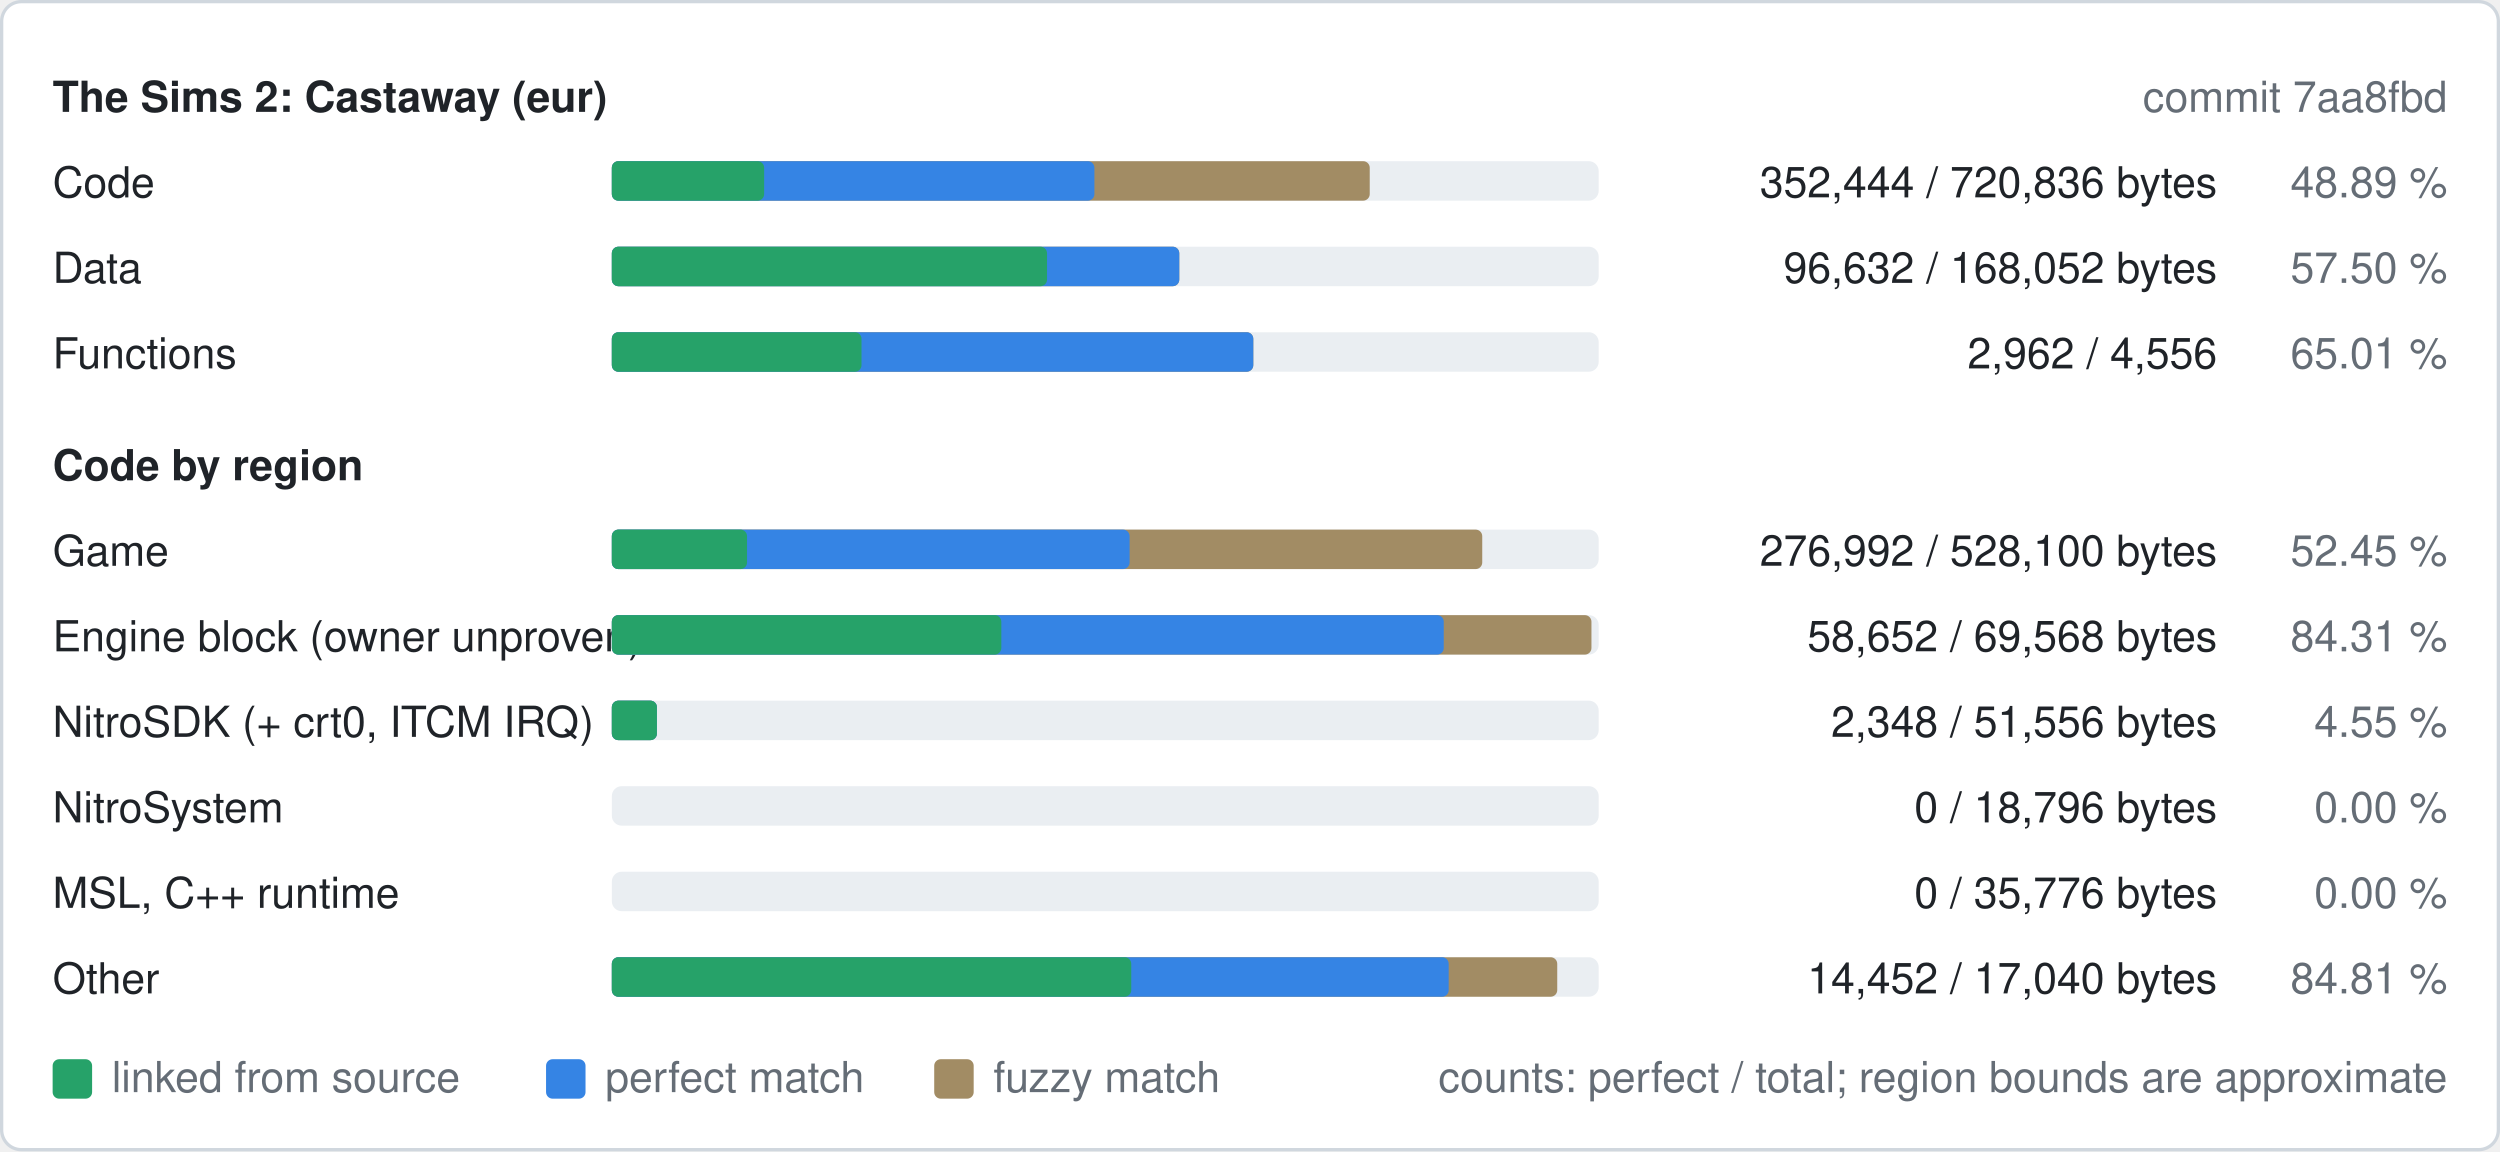
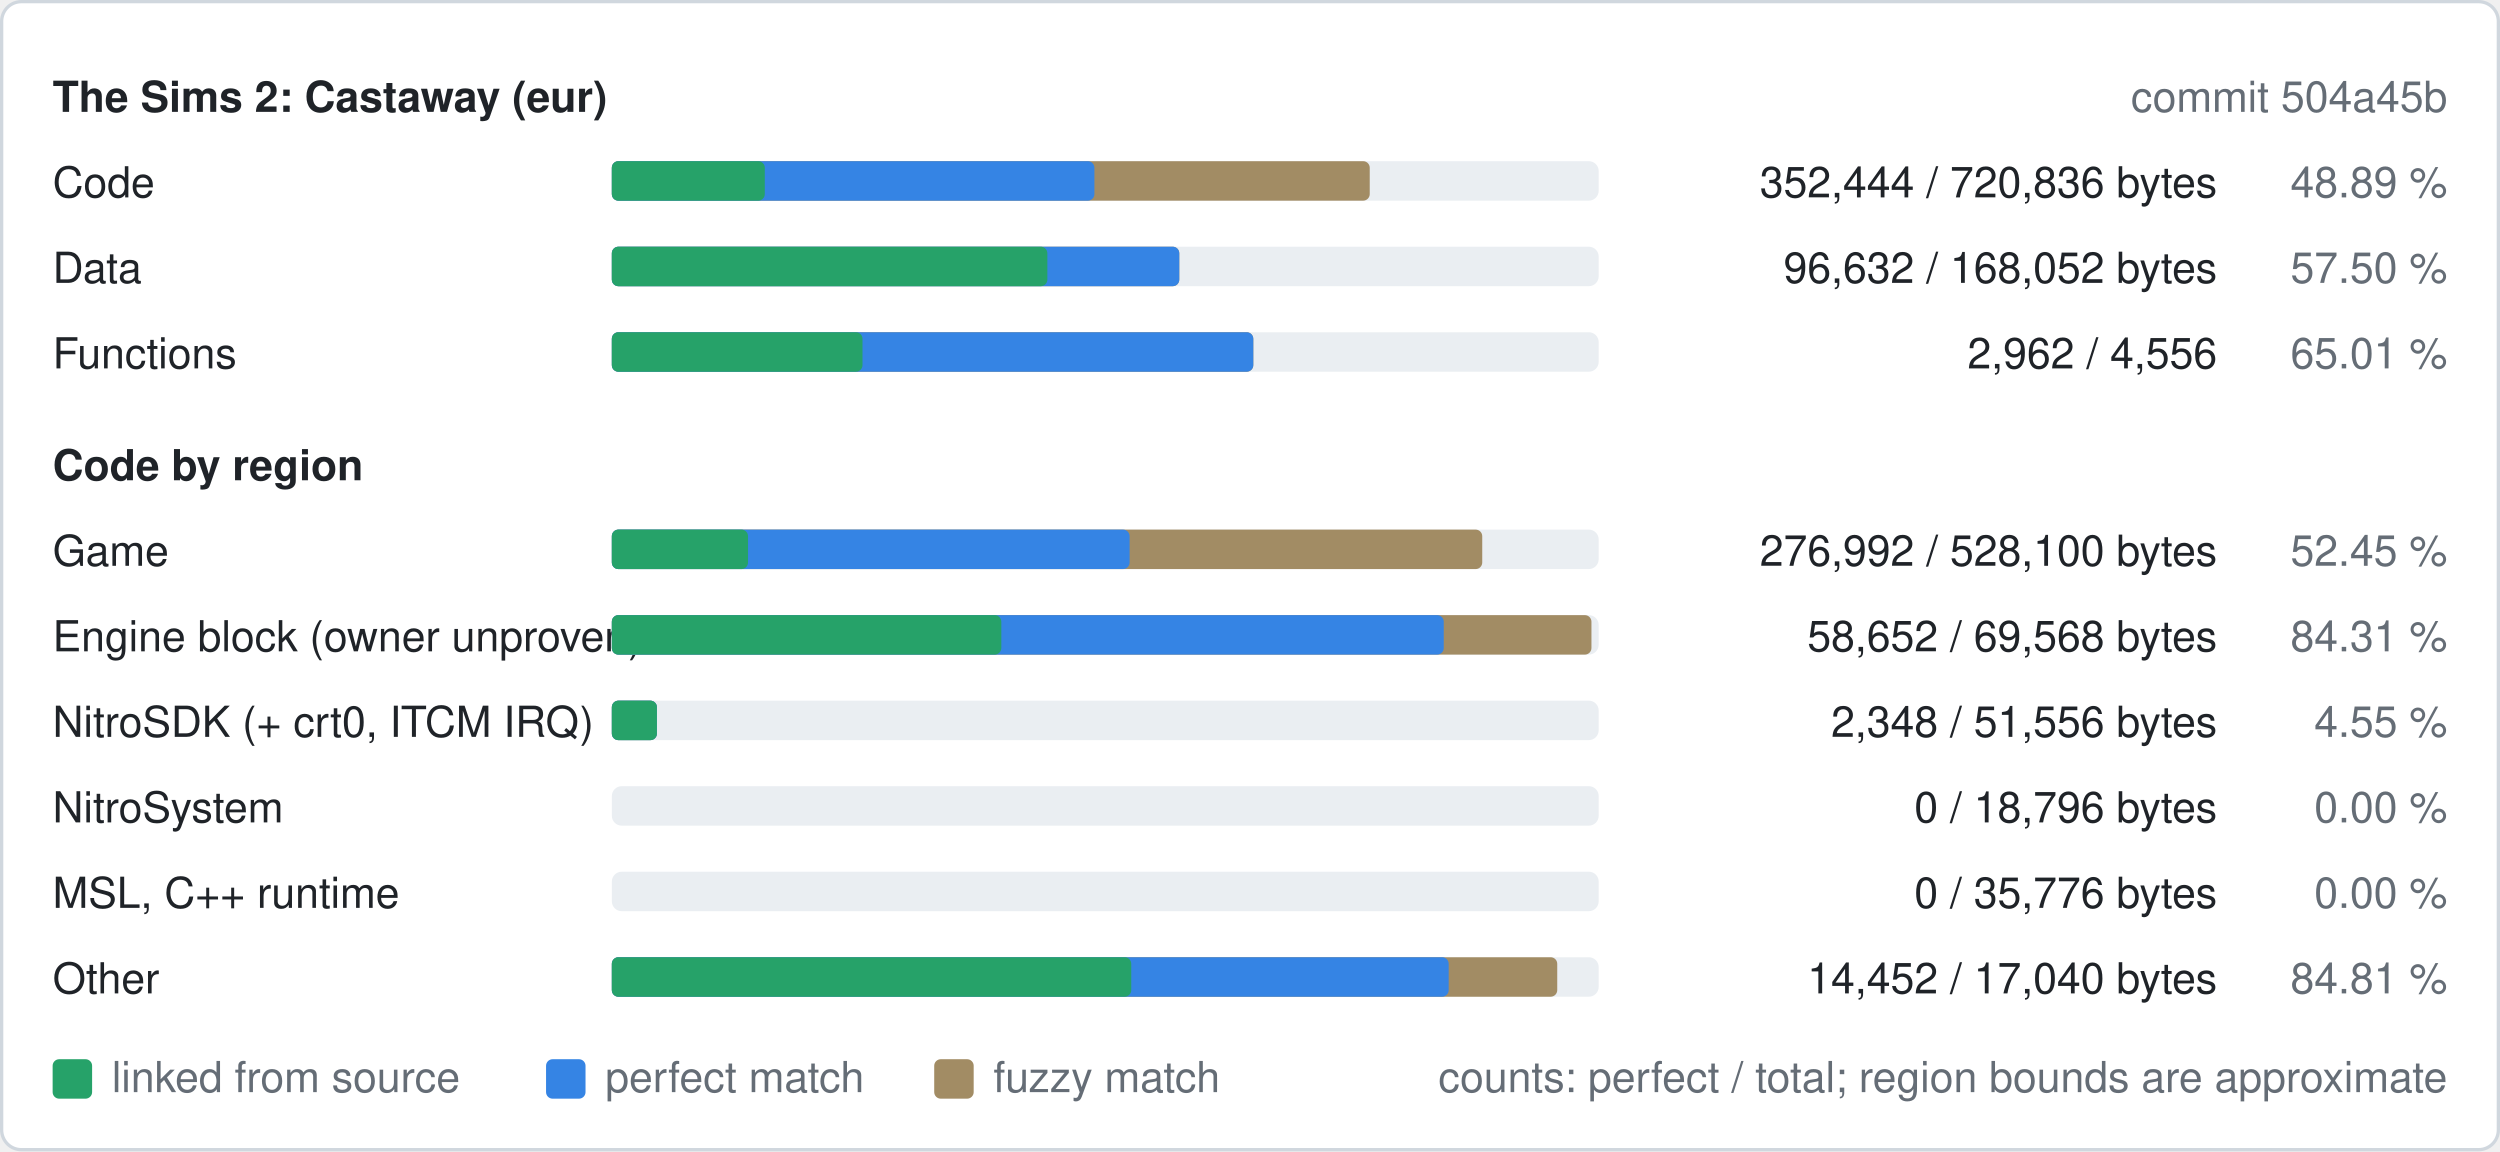
<svg xmlns="http://www.w3.org/2000/svg" width="760" height="350" viewBox="0 0 760 350" role="img" aria-label="Decompilation progress of eur">
  <style>
text{font-family:-apple-system,BlinkMacSystemFont,"Segoe UI",Helvetica,Arial,sans-serif;font-size:13px}
.b{font-weight:600}
.bg{fill:#ffffff;stroke:#d0d7de}.t{fill:#1f2328}.m{fill:#656d76}.track{fill:#eaeef2}.fuzzy{fill:#a28c64}.perfect{fill:#3584e4}.linked{fill:#26a269}
@media (prefers-color-scheme: dark){.bg{fill:#0d1117;stroke:#30363d}.t{fill:#e6edf3}.m{fill:#8d96a0}.track{fill:#21262d}.fuzzy{fill:#a28c64}.perfect{fill:#3584e4}.linked{fill:#2ec27e}}
</style>
  <rect class="bg" x="0.5" y="0.5" width="759" height="349" rx="6" />
  <text class="t b" x="16" y="34">The Sims 2: Castaway (eur)</text>
-   <text class="m" x="744" y="34" text-anchor="end">commit 7aa8fbd</text>
+   <text class="m" x="744" y="34" text-anchor="end">commit 504a45b</text>
  <text class="t" x="16" y="60">Code</text>
  <rect class="track" x="186" y="49" width="300" height="12" rx="3" />
  <rect class="fuzzy" x="186" y="49" width="230.4" height="12" rx="2" />
  <rect class="perfect" x="186" y="49" width="146.7" height="12" rx="2" />
-   <rect class="linked" x="186" y="49" width="46.3" height="12" rx="2" />
+   <rect class="linked" x="186" y="49" width="46.5" height="12" rx="2" />
  <text class="t" x="674" y="60" text-anchor="end">352,444 / 720,836 bytes</text>
  <text class="m" x="744" y="60" text-anchor="end">48.89 %</text>
  <text class="t" x="16" y="86">Data</text>
  <rect class="track" x="186" y="75" width="300" height="12" rx="3" />
  <rect class="fuzzy" x="186" y="75" width="172.5" height="12" rx="2" />
  <rect class="perfect" x="186" y="75" width="172.5" height="12" rx="2" />
-   <rect class="linked" x="186" y="75" width="132.3" height="12" rx="2" />
+   <rect class="linked" x="186" y="75" width="132.4" height="12" rx="2" />
  <text class="t" x="674" y="86" text-anchor="end">96,632 / 168,052 bytes</text>
  <text class="m" x="744" y="86" text-anchor="end">57.50 %</text>
  <text class="t" x="16" y="112">Functions</text>
  <rect class="track" x="186" y="101" width="300" height="12" rx="3" />
  <rect class="fuzzy" x="186" y="101" width="195.0" height="12" rx="2" />
  <rect class="perfect" x="186" y="101" width="195.0" height="12" rx="2" />
-   <rect class="linked" x="186" y="101" width="75.9" height="12" rx="2" />
+   <rect class="linked" x="186" y="101" width="76.2" height="12" rx="2" />
  <text class="t" x="674" y="112" text-anchor="end">2,962 / 4,556</text>
  <text class="m" x="744" y="112" text-anchor="end">65.01 %</text>
  <text class="t b" x="16" y="146">Code by region</text>
  <text class="t" x="16" y="172">Game</text>
  <rect class="track" x="186" y="161" width="300" height="12" rx="3" />
  <rect class="fuzzy" x="186" y="161" width="264.6" height="12" rx="2" />
  <rect class="perfect" x="186" y="161" width="157.4" height="12" rx="2" />
-   <rect class="linked" x="186" y="161" width="41.1" height="12" rx="2" />
+   <rect class="linked" x="186" y="161" width="41.4" height="12" rx="2" />
  <text class="t" x="674" y="172" text-anchor="end">276,992 / 528,100 bytes</text>
  <text class="m" x="744" y="172" text-anchor="end">52.45 %</text>
  <text class="t" x="16" y="198">Engine block (owner unproven)</text>
  <rect class="track" x="186" y="187" width="300" height="12" rx="3" />
  <rect class="fuzzy" x="186" y="187" width="297.8" height="12" rx="2" />
  <rect class="perfect" x="186" y="187" width="252.9" height="12" rx="2" />
  <rect class="linked" x="186" y="187" width="118.4" height="12" rx="2" />
  <text class="t" x="674" y="198" text-anchor="end">58,652 / 69,568 bytes</text>
  <text class="m" x="744" y="198" text-anchor="end">84.31 %</text>
  <text class="t" x="16" y="224">NitroSDK (+ crt0, ITCM IRQ)</text>
  <rect class="track" x="186" y="213" width="300" height="12" rx="3" />
  <rect class="fuzzy" x="186" y="213" width="13.7" height="12" rx="2" />
  <rect class="perfect" x="186" y="213" width="13.7" height="12" rx="2" />
  <rect class="linked" x="186" y="213" width="13.7" height="12" rx="2" />
  <text class="t" x="674" y="224" text-anchor="end">2,348 / 51,556 bytes</text>
  <text class="m" x="744" y="224" text-anchor="end">4.55 %</text>
  <text class="t" x="16" y="250">NitroSystem</text>
  <rect class="track" x="186" y="239" width="300" height="12" rx="3" />
  <text class="t" x="674" y="250" text-anchor="end">0 / 18,796 bytes</text>
  <text class="m" x="744" y="250" text-anchor="end">0.00 %</text>
  <text class="t" x="16" y="276">MSL, C++ runtime</text>
  <rect class="track" x="186" y="265" width="300" height="12" rx="3" />
  <text class="t" x="674" y="276" text-anchor="end">0 / 35,776 bytes</text>
  <text class="m" x="744" y="276" text-anchor="end">0.00 %</text>
  <text class="t" x="16" y="302">Other</text>
  <rect class="track" x="186" y="291" width="300" height="12" rx="3" />
  <rect class="fuzzy" x="186" y="291" width="287.4" height="12" rx="2" />
  <rect class="perfect" x="186" y="291" width="254.4" height="12" rx="2" />
  <rect class="linked" x="186" y="291" width="157.9" height="12" rx="2" />
  <text class="t" x="674" y="302" text-anchor="end">14,452 / 17,040 bytes</text>
  <text class="m" x="744" y="302" text-anchor="end">84.81 %</text>
  <rect class="linked" x="16" y="322" width="12" height="12" rx="2" />
  <text class="m" x="34" y="332">linked from source</text>
  <rect class="perfect" x="166" y="322" width="12" height="12" rx="2" />
  <text class="m" x="184" y="332">perfect match</text>
  <rect class="fuzzy" x="284" y="322" width="12" height="12" rx="2" />
  <text class="m" x="302" y="332">fuzzy match</text>
  <text class="m" x="744" y="332" text-anchor="end">counts: perfect / total; region bounds are approximate</text>
</svg>
